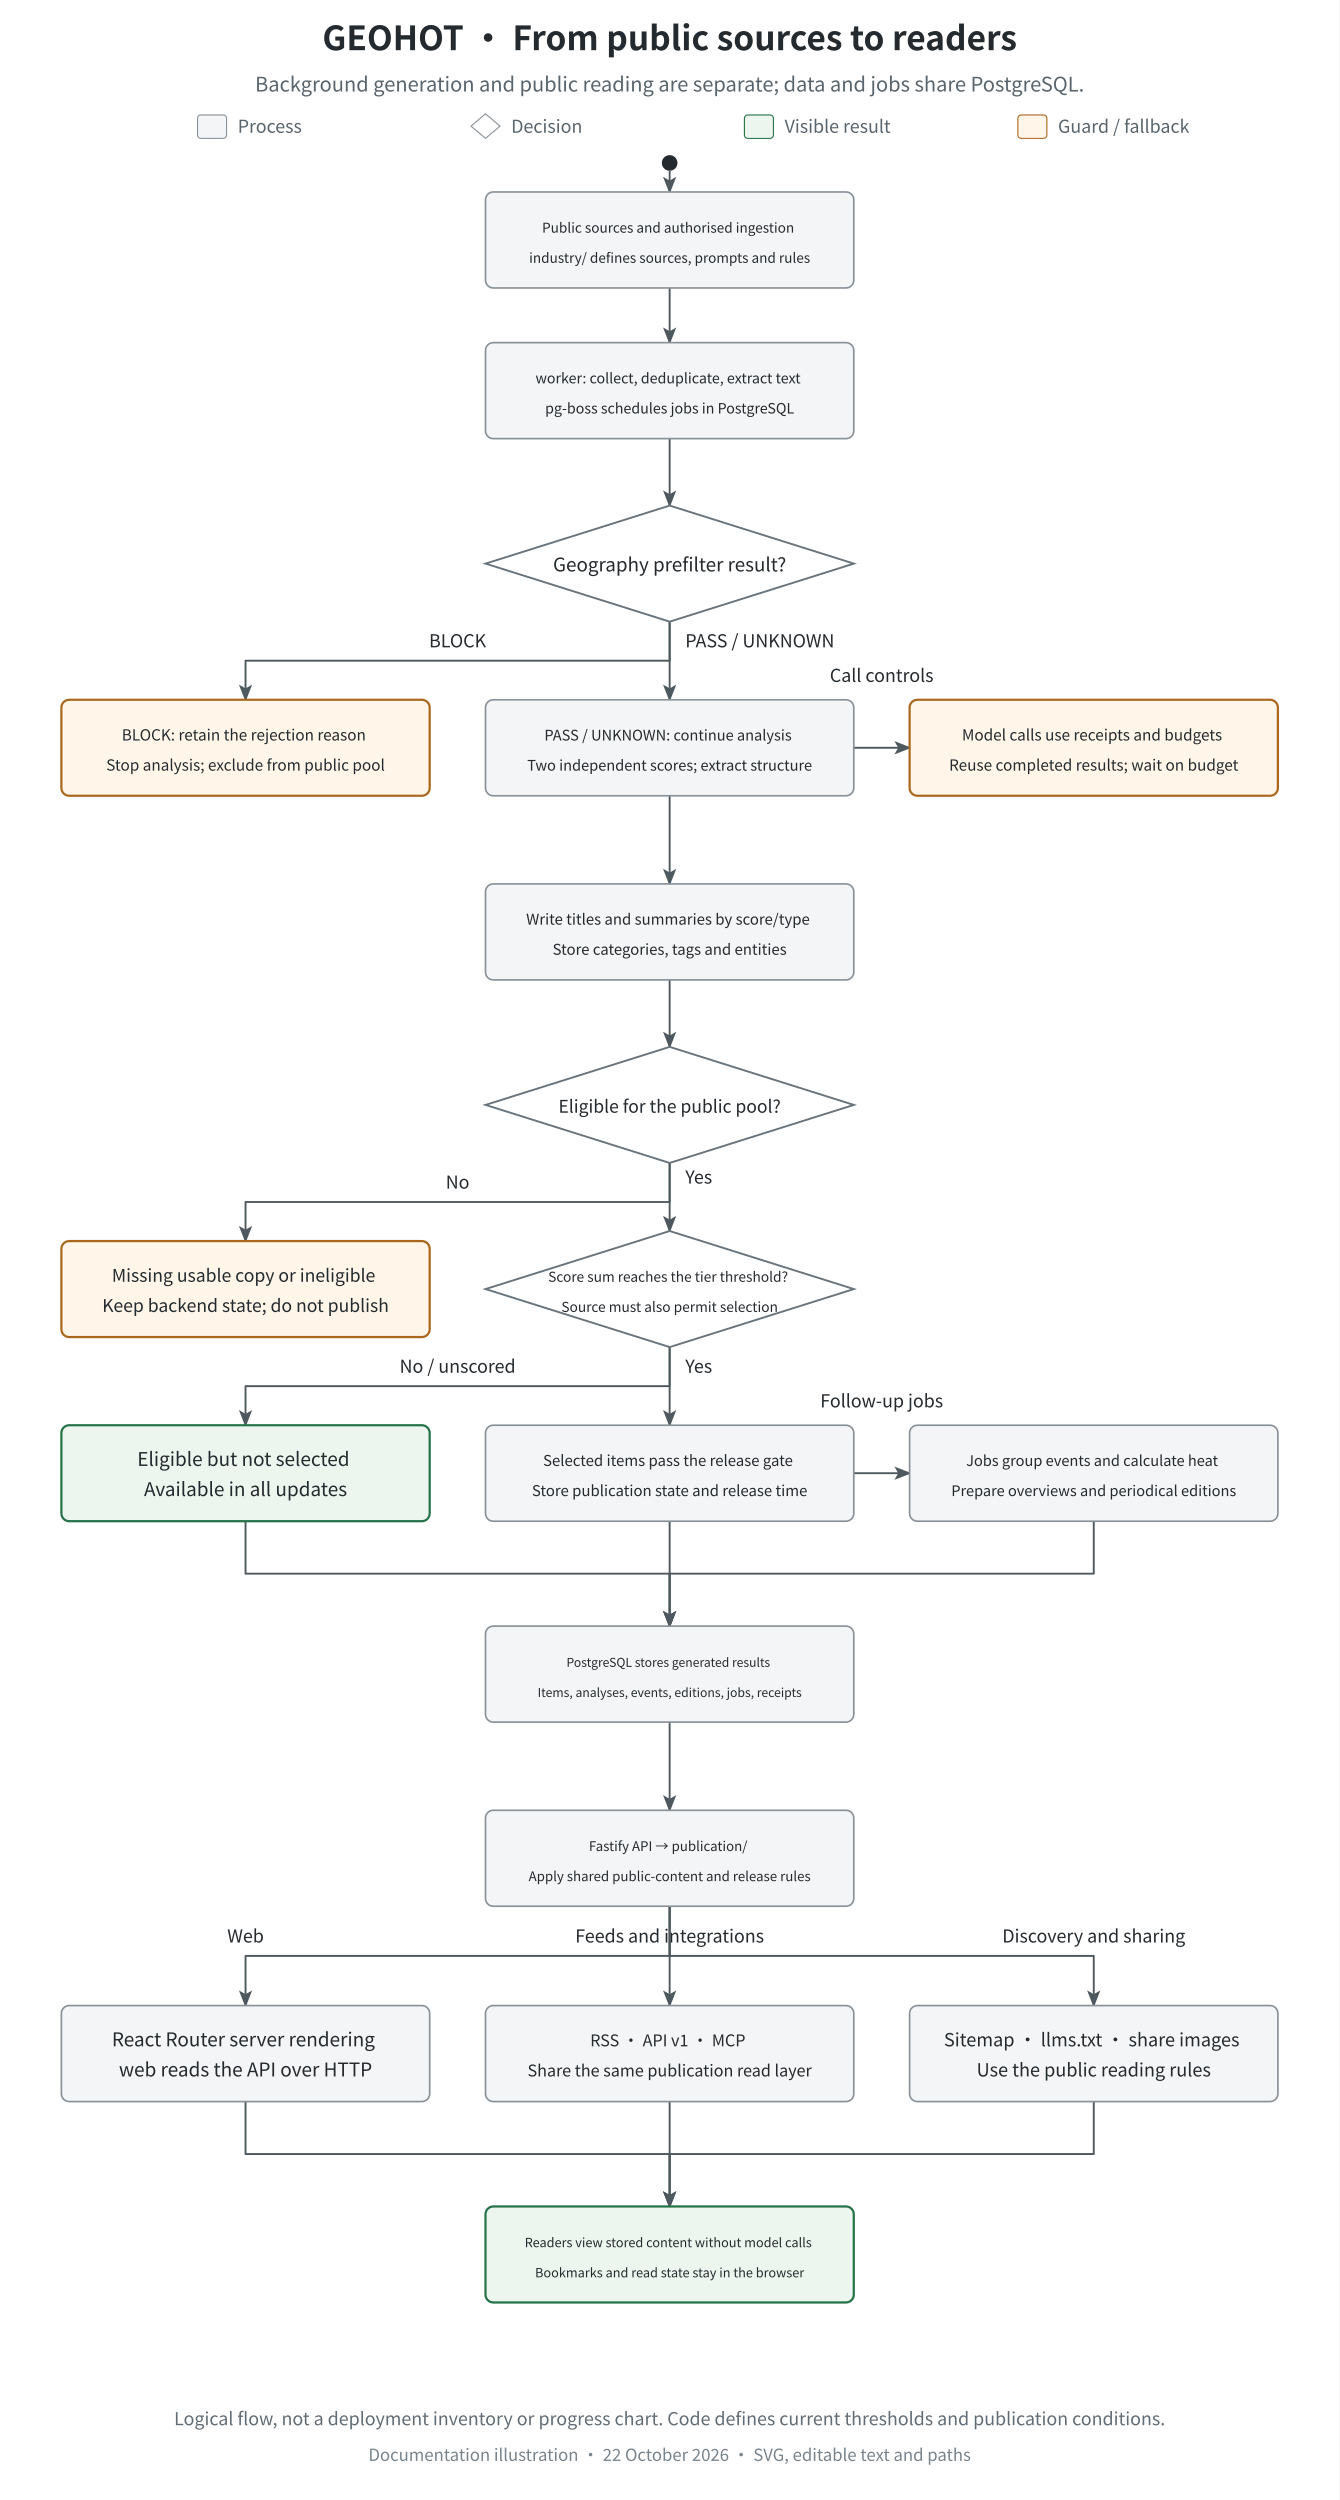
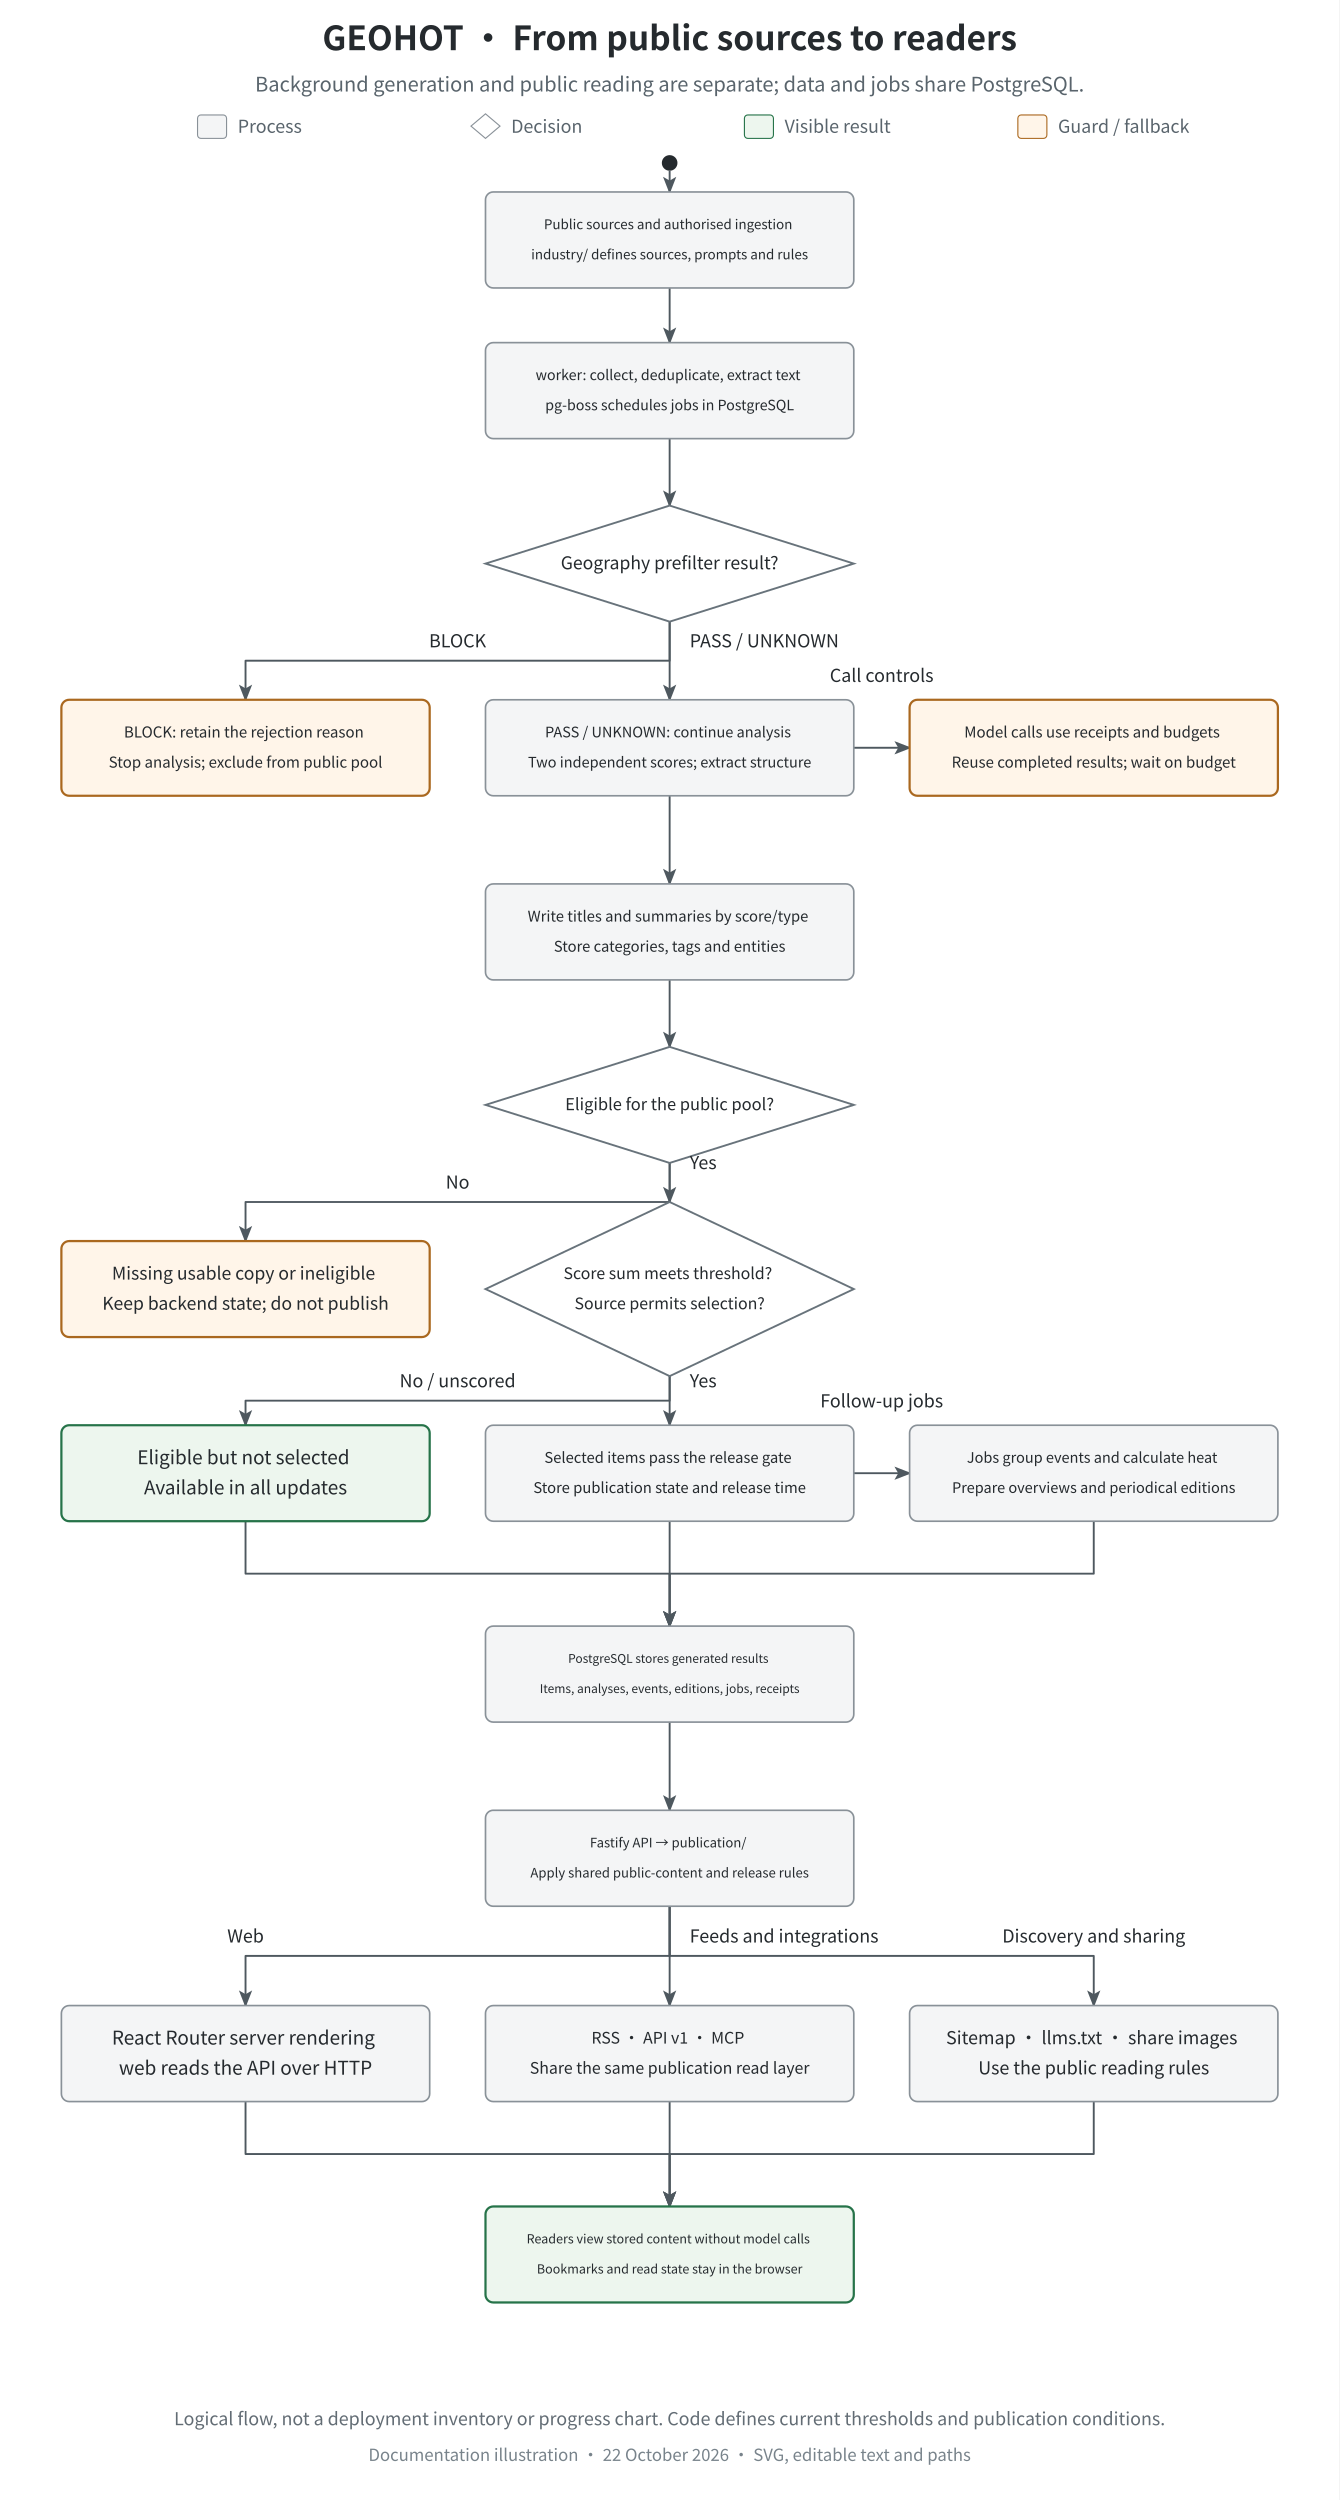
<svg xmlns="http://www.w3.org/2000/svg" width="1200" height="2240" viewBox="0 0 1200 2240" role="img" aria-labelledby="title description" xml:lang="en">
  <defs>
    <marker id="arrow" markerWidth="9" markerHeight="7" refX="8" refY="3.5" orient="auto">
      <path d="M 0 0 L 9 3.5 L 0 7 L 2 3.5 Z" fill="#4e585f" />
    </marker>
  </defs>
  <rect width="1200" height="2240" fill="#ffffff" />
  <g font-family="Segoe UI, Microsoft YaHei, Noto Sans CJK SC, Arial, sans-serif">
-     <path d="M 600 258 V 282.5 H 600 V 307" fill="none" stroke="#4e585f" stroke-width="1.7" stroke-linecap="round" stroke-linejoin="round" marker-end="url(#arrow)" />
-     <path d="M 600 393 V 423 H 600 V 453" fill="none" stroke="#4e585f" stroke-width="1.7" stroke-linecap="round" stroke-linejoin="round" marker-end="url(#arrow)" />
-     <path d="M 600 557 V 592 H 220 V 627" fill="none" stroke="#4e585f" stroke-width="1.7" stroke-linecap="round" stroke-linejoin="round" marker-end="url(#arrow)" />
-     <text x="410" y="580" text-anchor="middle" font-size="16" font-weight="400" fill="#252a2e">
-       <tspan x="410" dy="0">BLOCK</tspan>
-     </text>
-     <path d="M 600 557 V 592 H 600 V 627" fill="none" stroke="#4e585f" stroke-width="1.7" stroke-linecap="round" stroke-linejoin="round" marker-end="url(#arrow)" />
-     <text x="614" y="580" text-anchor="start" font-size="16" font-weight="400" fill="#252a2e">
-       <tspan x="614" dy="0">PASS / UNKNOWN</tspan>
-     </text>
-     <path d="M 765 670 H 815" fill="none" stroke="#4e585f" stroke-width="1.7" stroke-linecap="round" stroke-linejoin="round" marker-end="url(#arrow)" />
-     <text x="790" y="611" text-anchor="middle" font-size="16" font-weight="400" fill="#252a2e">
-       <tspan x="790" dy="0">Call controls</tspan>
-     </text>
-     <path d="M 600 713 V 752.5 H 600 V 792" fill="none" stroke="#4e585f" stroke-width="1.7" stroke-linecap="round" stroke-linejoin="round" marker-end="url(#arrow)" />
-     <path d="M 600 878 V 908 H 600 V 938" fill="none" stroke="#4e585f" stroke-width="1.7" stroke-linecap="round" stroke-linejoin="round" marker-end="url(#arrow)" />
-     <path d="M 600 1042 V 1077 H 220 V 1112" fill="none" stroke="#4e585f" stroke-width="1.7" stroke-linecap="round" stroke-linejoin="round" marker-end="url(#arrow)" />
-     <text x="410" y="1065" text-anchor="middle" font-size="16" font-weight="400" fill="#252a2e">
-       <tspan x="410" dy="0">No</tspan>
-     </text>
-     <path d="M 600 1042 V 1072.5 H 600 V 1103" fill="none" stroke="#4e585f" stroke-width="1.7" stroke-linecap="round" stroke-linejoin="round" marker-end="url(#arrow)" />
-     <text x="614" y="1060.5" text-anchor="start" font-size="16" font-weight="400" fill="#252a2e">
-       <tspan x="614" dy="0">Yes</tspan>
-     </text>
-     <path d="M 600 1207 V 1242 H 220 V 1277" fill="none" stroke="#4e585f" stroke-width="1.7" stroke-linecap="round" stroke-linejoin="round" marker-end="url(#arrow)" />
-     <text x="410" y="1230" text-anchor="middle" font-size="16" font-weight="400" fill="#252a2e">
-       <tspan x="410" dy="0">No / unscored</tspan>
-     </text>
-     <path d="M 600 1207 V 1242 H 600 V 1277" fill="none" stroke="#4e585f" stroke-width="1.7" stroke-linecap="round" stroke-linejoin="round" marker-end="url(#arrow)" />
-     <text x="614" y="1230" text-anchor="start" font-size="16" font-weight="400" fill="#252a2e">
-       <tspan x="614" dy="0">Yes</tspan>
-     </text>
-     <path d="M 765 1320 H 815" fill="none" stroke="#4e585f" stroke-width="1.7" stroke-linecap="round" stroke-linejoin="round" marker-end="url(#arrow)" />
-     <text x="790" y="1261" text-anchor="middle" font-size="16" font-weight="400" fill="#252a2e">
-       <tspan x="790" dy="0">Follow-up jobs</tspan>
-     </text>
-     <path d="M 220 1363 V 1410 H 600 V 1457" fill="none" stroke="#4e585f" stroke-width="1.7" stroke-linecap="round" stroke-linejoin="round" marker-end="url(#arrow)" />
-     <path d="M 600 1363 V 1410 H 600 V 1457" fill="none" stroke="#4e585f" stroke-width="1.7" stroke-linecap="round" stroke-linejoin="round" marker-end="url(#arrow)" />
-     <path d="M 980 1363 V 1410 H 600 V 1457" fill="none" stroke="#4e585f" stroke-width="1.7" stroke-linecap="round" stroke-linejoin="round" marker-end="url(#arrow)" />
-     <path d="M 600 1543 V 1582.5 H 600 V 1622" fill="none" stroke="#4e585f" stroke-width="1.7" stroke-linecap="round" stroke-linejoin="round" marker-end="url(#arrow)" />
-     <path d="M 600 1708 V 1752.5 H 220 V 1797" fill="none" stroke="#4e585f" stroke-width="1.7" stroke-linecap="round" stroke-linejoin="round" marker-end="url(#arrow)" />
-     <text x="220" y="1740.5" text-anchor="middle" font-size="16" font-weight="400" fill="#252a2e">
-       <tspan x="220" dy="0">Web</tspan>
-     </text>
-     <path d="M 600 1708 V 1752.5 H 600 V 1797" fill="none" stroke="#4e585f" stroke-width="1.7" stroke-linecap="round" stroke-linejoin="round" marker-end="url(#arrow)" />
-     <text x="600" y="1740.5" text-anchor="middle" font-size="16" font-weight="400" fill="#252a2e">
-       <tspan x="600" dy="0">Feeds and integrations</tspan>
-     </text>
-     <path d="M 600 1708 V 1752.5 H 980 V 1797" fill="none" stroke="#4e585f" stroke-width="1.7" stroke-linecap="round" stroke-linejoin="round" marker-end="url(#arrow)" />
-     <text x="980" y="1740.5" text-anchor="middle" font-size="16" font-weight="400" fill="#252a2e">
-       <tspan x="980" dy="0">Discovery and sharing</tspan>
-     </text>
-     <path d="M 220 1883 V 1930 H 600 V 1977" fill="none" stroke="#4e585f" stroke-width="1.7" stroke-linecap="round" stroke-linejoin="round" marker-end="url(#arrow)" />
-     <path d="M 600 1883 V 1930 H 600 V 1977" fill="none" stroke="#4e585f" stroke-width="1.7" stroke-linecap="round" stroke-linejoin="round" marker-end="url(#arrow)" />
-     <path d="M 980 1883 V 1930 H 600 V 1977" fill="none" stroke="#4e585f" stroke-width="1.7" stroke-linecap="round" stroke-linejoin="round" marker-end="url(#arrow)" />
+     <path data-edge="entry-collect" d="M 600 258 V 282.5 H 600 V 307" fill="none" stroke="#4e585f" stroke-width="1.7" stroke-linecap="round" stroke-linejoin="round" marker-end="url(#arrow)" />
+     <path data-edge="collect-prefilter" d="M 600 393 V 423 H 600 V 453" fill="none" stroke="#4e585f" stroke-width="1.7" stroke-linecap="round" stroke-linejoin="round" marker-end="url(#arrow)" />
+     <path data-edge="prefilter-blocked" d="M 600 557 V 592 H 220 V 627" fill="none" stroke="#4e585f" stroke-width="1.7" stroke-linecap="round" stroke-linejoin="round" marker-end="url(#arrow)" />
+     <path data-edge="prefilter-analyze" d="M 600 557 V 592 H 600 V 627" fill="none" stroke="#4e585f" stroke-width="1.7" stroke-linecap="round" stroke-linejoin="round" marker-end="url(#arrow)" />
+     <path data-edge="analyze-receipt" d="M 765 670 H 815" fill="none" stroke="#4e585f" stroke-width="1.7" stroke-linecap="round" stroke-linejoin="round" marker-end="url(#arrow)" />
+     <path data-edge="analyze-writing" d="M 600 713 V 752.5 H 600 V 792" fill="none" stroke="#4e585f" stroke-width="1.7" stroke-linecap="round" stroke-linejoin="round" marker-end="url(#arrow)" />
+     <path data-edge="writing-eligible" d="M 600 878 V 908 H 600 V 938" fill="none" stroke="#4e585f" stroke-width="1.7" stroke-linecap="round" stroke-linejoin="round" marker-end="url(#arrow)" />
+     <path data-edge="eligible-hold" d="M 600 1042 V 1077 H 220 V 1112" fill="none" stroke="#4e585f" stroke-width="1.7" stroke-linecap="round" stroke-linejoin="round" marker-end="url(#arrow)" />
+     <path data-edge="eligible-select" d="M 600 1042 V 1059.5 H 600 V 1077" fill="none" stroke="#4e585f" stroke-width="1.7" stroke-linecap="round" stroke-linejoin="round" marker-end="url(#arrow)" />
+     <path data-edge="select-pool" d="M 600 1233 V 1255 H 220 V 1277" fill="none" stroke="#4e585f" stroke-width="1.7" stroke-linecap="round" stroke-linejoin="round" marker-end="url(#arrow)" />
+     <path data-edge="select-selected" d="M 600 1233 V 1255 H 600 V 1277" fill="none" stroke="#4e585f" stroke-width="1.7" stroke-linecap="round" stroke-linejoin="round" marker-end="url(#arrow)" />
+     <path data-edge="selected-events" d="M 765 1320 H 815" fill="none" stroke="#4e585f" stroke-width="1.7" stroke-linecap="round" stroke-linejoin="round" marker-end="url(#arrow)" />
+     <path data-edge="pool-db" d="M 220 1363 V 1410 H 600 V 1457" fill="none" stroke="#4e585f" stroke-width="1.7" stroke-linecap="round" stroke-linejoin="round" marker-end="url(#arrow)" />
+     <path data-edge="selected-db" d="M 600 1363 V 1410 H 600 V 1457" fill="none" stroke="#4e585f" stroke-width="1.7" stroke-linecap="round" stroke-linejoin="round" marker-end="url(#arrow)" />
+     <path data-edge="events-db" d="M 980 1363 V 1410 H 600 V 1457" fill="none" stroke="#4e585f" stroke-width="1.7" stroke-linecap="round" stroke-linejoin="round" marker-end="url(#arrow)" />
+     <path data-edge="db-pub" d="M 600 1543 V 1582.5 H 600 V 1622" fill="none" stroke="#4e585f" stroke-width="1.7" stroke-linecap="round" stroke-linejoin="round" marker-end="url(#arrow)" />
+     <path data-edge="pub-web" d="M 600 1708 V 1752.5 H 220 V 1797" fill="none" stroke="#4e585f" stroke-width="1.7" stroke-linecap="round" stroke-linejoin="round" marker-end="url(#arrow)" />
+     <path data-edge="pub-feeds" d="M 600 1708 V 1752.5 H 600 V 1797" fill="none" stroke="#4e585f" stroke-width="1.7" stroke-linecap="round" stroke-linejoin="round" marker-end="url(#arrow)" />
+     <path data-edge="pub-public" d="M 600 1708 V 1752.5 H 980 V 1797" fill="none" stroke="#4e585f" stroke-width="1.7" stroke-linecap="round" stroke-linejoin="round" marker-end="url(#arrow)" />
+     <path data-edge="web-reader" d="M 220 1883 V 1930 H 600 V 1977" fill="none" stroke="#4e585f" stroke-width="1.7" stroke-linecap="round" stroke-linejoin="round" marker-end="url(#arrow)" />
+     <path data-edge="feeds-reader" d="M 600 1883 V 1930 H 600 V 1977" fill="none" stroke="#4e585f" stroke-width="1.7" stroke-linecap="round" stroke-linejoin="round" marker-end="url(#arrow)" />
+     <path data-edge="public-reader" d="M 980 1883 V 1930 H 600 V 1977" fill="none" stroke="#4e585f" stroke-width="1.7" stroke-linecap="round" stroke-linejoin="round" marker-end="url(#arrow)" />
    <circle cx="600" cy="146" r="7" fill="#252a2e" />
    <path d="M 600 153 V 172" stroke="#4e585f" stroke-width="1.7" marker-end="url(#arrow)" />
-     <rect x="435" y="172" width="330" height="86" rx="7" fill="#f4f5f6" stroke="#899198" stroke-width="1.5" />
-     <text x="600" y="208.5" text-anchor="middle" font-size="12.18" font-weight="400" fill="#252a2e">
-       <tspan x="600" dy="0">Public sources and authorised ingestion</tspan>
-       <tspan x="600" dy="27">industry/ defines sources, prompts and rules</tspan>
-     </text>
-     <rect x="435" y="307" width="330" height="86" rx="7" fill="#f4f5f6" stroke="#899198" stroke-width="1.5" />
-     <text x="600" y="343.5" text-anchor="middle" font-size="12.76" font-weight="400" fill="#252a2e">
-       <tspan x="600" dy="0">worker: collect, deduplicate, extract text</tspan>
-       <tspan x="600" dy="27">pg-boss schedules jobs in PostgreSQL</tspan>
-     </text>
-     <path d="M 600 453 L 765 505 L 600 557 L 435 505 Z" fill="#ffffff" stroke="#68737b" stroke-width="1.7" />
-     <text x="600" y="512" text-anchor="middle" font-size="16.87" font-weight="500" fill="#252a2e">
-       <tspan x="600" dy="0">Geography prefilter result?</tspan>
-     </text>
-     <rect x="55" y="627" width="330" height="86" rx="7" fill="#fff5e9" stroke="#aa681f" stroke-width="2" />
-     <text x="220" y="663.5" text-anchor="middle" font-size="13.74" font-weight="400" fill="#252a2e">
-       <tspan x="220" dy="0">BLOCK: retain the rejection reason</tspan>
-       <tspan x="220" dy="27">Stop analysis; exclude from public pool</tspan>
-     </text>
-     <rect x="435" y="627" width="330" height="86" rx="7" fill="#f4f5f6" stroke="#899198" stroke-width="1.5" />
-     <text x="600" y="663.5" text-anchor="middle" font-size="13.07" font-weight="400" fill="#252a2e">
-       <tspan x="600" dy="0">PASS / UNKNOWN: continue analysis</tspan>
-       <tspan x="600" dy="27">Two independent scores; extract structure</tspan>
-     </text>
-     <rect x="815" y="627" width="330" height="86" rx="7" fill="#fff5e9" stroke="#aa681f" stroke-width="2" />
-     <text x="980" y="663.5" text-anchor="middle" font-size="13.74" font-weight="400" fill="#252a2e">
-       <tspan x="980" dy="0">Model calls use receipts and budgets</tspan>
-       <tspan x="980" dy="27">Reuse completed results; wait on budget</tspan>
-     </text>
-     <rect x="435" y="792" width="330" height="86" rx="7" fill="#f4f5f6" stroke="#899198" stroke-width="1.5" />
-     <text x="600" y="828.5" text-anchor="middle" font-size="13.39" font-weight="400" fill="#252a2e">
-       <tspan x="600" dy="0">Write titles and summaries by score/type</tspan>
-       <tspan x="600" dy="27">Store categories, tags and entities</tspan>
-     </text>
-     <path d="M 600 938 L 765 990 L 600 1042 L 435 990 Z" fill="#ffffff" stroke="#68737b" stroke-width="1.7" />
-     <text x="600" y="997" text-anchor="middle" font-size="15.7" font-weight="500" fill="#252a2e">
-       <tspan x="600" dy="0">Eligible for the public pool?</tspan>
-     </text>
-     <rect x="55" y="1112" width="330" height="86" rx="7" fill="#fff5e9" stroke="#aa681f" stroke-width="2" />
-     <text x="220" y="1148.5" text-anchor="middle" font-size="15.76" font-weight="400" fill="#252a2e">
-       <tspan x="220" dy="0">Missing usable copy or ineligible</tspan>
-       <tspan x="220" dy="27">Keep backend state; do not publish</tspan>
-     </text>
-     <path d="M 600 1103 L 765 1155 L 600 1207 L 435 1155 Z" fill="#ffffff" stroke="#68737b" stroke-width="1.7" />
-     <text x="600" y="1148.5" text-anchor="middle" font-size="12.31" font-weight="500" fill="#252a2e">
-       <tspan x="600" dy="0">Score sum reaches the tier threshold?</tspan>
-       <tspan x="600" dy="27">Source must also permit selection</tspan>
-     </text>
-     <rect x="55" y="1277" width="330" height="86" rx="7" fill="#edf6ee" stroke="#267349" stroke-width="2" />
-     <text x="220" y="1313.5" text-anchor="middle" font-size="17" font-weight="400" fill="#252a2e">
-       <tspan x="220" dy="0">Eligible but not selected</tspan>
-       <tspan x="220" dy="27">Available in all updates</tspan>
-     </text>
-     <rect x="435" y="1277" width="330" height="86" rx="7" fill="#f4f5f6" stroke="#899198" stroke-width="1.5" />
-     <text x="600" y="1313.5" text-anchor="middle" font-size="13.39" font-weight="400" fill="#252a2e">
-       <tspan x="600" dy="0">Selected items pass the release gate</tspan>
-       <tspan x="600" dy="27">Store publication state and release time</tspan>
-     </text>
-     <rect x="815" y="1277" width="330" height="86" rx="7" fill="#f4f5f6" stroke="#899198" stroke-width="1.5" />
-     <text x="980" y="1313.5" text-anchor="middle" font-size="13.07" font-weight="400" fill="#252a2e">
-       <tspan x="980" dy="0">Jobs group events and calculate heat</tspan>
-       <tspan x="980" dy="27">Prepare overviews and periodical editions</tspan>
-     </text>
-     <rect x="435" y="1457" width="330" height="86" rx="7" fill="#f4f5f6" stroke="#899198" stroke-width="1.5" />
-     <text x="600" y="1493.5" text-anchor="middle" font-size="10.93" font-weight="400" fill="#252a2e">
-       <tspan x="600" dy="0">PostgreSQL stores generated results</tspan>
-       <tspan x="600" dy="27">Items, analyses, events, editions, jobs, receipts</tspan>
-     </text>
-     <rect x="435" y="1622" width="330" height="86" rx="7" fill="#f4f5f6" stroke="#899198" stroke-width="1.5" />
-     <text x="600" y="1658.5" text-anchor="middle" font-size="11.9" font-weight="400" fill="#252a2e">
-       <tspan x="600" dy="0">Fastify API → publication/</tspan>
-       <tspan x="600" dy="27">Apply shared public-content and release rules</tspan>
-     </text>
-     <rect x="55" y="1797" width="330" height="86" rx="7" fill="#f4f5f6" stroke="#899198" stroke-width="1.5" />
-     <text x="220" y="1833.5" text-anchor="middle" font-size="17" font-weight="400" fill="#252a2e">
-       <tspan x="220" dy="0">React Router server rendering</tspan>
-       <tspan x="220" dy="27">web reads the API over HTTP</tspan>
-     </text>
-     <rect x="435" y="1797" width="330" height="86" rx="7" fill="#f4f5f6" stroke="#899198" stroke-width="1.5" />
-     <text x="600" y="1833.5" text-anchor="middle" font-size="14.48" font-weight="400" fill="#252a2e">
-       <tspan x="600" dy="0">RSS · API v1 · MCP</tspan>
-       <tspan x="600" dy="27">Share the same publication read layer</tspan>
-     </text>
-     <rect x="815" y="1797" width="330" height="86" rx="7" fill="#f4f5f6" stroke="#899198" stroke-width="1.5" />
-     <text x="980" y="1833.5" text-anchor="middle" font-size="16.23" font-weight="400" fill="#252a2e">
-       <tspan x="980" dy="0">Sitemap · llms.txt · share images</tspan>
-       <tspan x="980" dy="27">Use the public reading rules</tspan>
-     </text>
-     <rect x="435" y="1977" width="330" height="86" rx="7" fill="#edf6ee" stroke="#267349" stroke-width="2" />
-     <text x="600" y="2013.5" text-anchor="middle" font-size="11.4" font-weight="400" fill="#252a2e">
-       <tspan x="600" dy="0">Readers view stored content without model calls</tspan>
-       <tspan x="600" dy="27">Bookmarks and read state stay in the browser</tspan>
+     <g data-node="entry" data-kind="process" data-cx="600" data-cy="215" data-half-height="43">
+       <rect x="435" y="172" width="330" height="86" rx="7" fill="#f4f5f6" stroke="#899198" stroke-width="1.5" />
+       <text data-node-label="entry" x="600" y="205.34" text-anchor="middle" font-size="12" font-weight="400" fill="#252a2e">
+         <tspan x="600" dy="0">Public sources and authorised ingestion</tspan>
+         <tspan x="600" dy="27">industry/ defines sources, prompts and rules</tspan>
+       </text>
+     </g>
+     <g data-node="collect" data-kind="process" data-cx="600" data-cy="350" data-half-height="43">
+       <rect x="435" y="307" width="330" height="86" rx="7" fill="#f4f5f6" stroke="#899198" stroke-width="1.5" />
+       <text data-node-label="collect" x="600" y="340.58" text-anchor="middle" font-size="12.75" font-weight="400" fill="#252a2e">
+         <tspan x="600" dy="0">worker: collect, deduplicate, extract text</tspan>
+         <tspan x="600" dy="27">pg-boss schedules jobs in PostgreSQL</tspan>
+       </text>
+     </g>
+     <g data-node="prefilter" data-kind="decision" data-cx="600" data-cy="505" data-half-height="52">
+       <path d="M 600 453 L 765 505 L 600 557 L 435 505 Z" fill="#ffffff" stroke="#68737b" stroke-width="1.7" />
+       <text data-node-label="prefilter" x="600" y="510.04" text-anchor="middle" font-size="15.75" font-weight="500" fill="#252a2e">
+         <tspan x="600" dy="0">Geography prefilter result?</tspan>
+       </text>
+     </g>
+     <g data-node="blocked" data-kind="guard" data-cx="220" data-cy="670" data-half-height="43">
+       <rect x="55" y="627" width="330" height="86" rx="7" fill="#fff5e9" stroke="#aa681f" stroke-width="2" />
+       <text data-node-label="blocked" x="220" y="660.82" text-anchor="middle" font-size="13.5" font-weight="400" fill="#252a2e">
+         <tspan x="220" dy="0">BLOCK: retain the rejection reason</tspan>
+         <tspan x="220" dy="27">Stop analysis; exclude from public pool</tspan>
+       </text>
+     </g>
+     <g data-node="analyze" data-kind="process" data-cx="600" data-cy="670" data-half-height="43">
+       <rect x="435" y="627" width="330" height="86" rx="7" fill="#f4f5f6" stroke="#899198" stroke-width="1.5" />
+       <text data-node-label="analyze" x="600" y="660.66" text-anchor="middle" font-size="13" font-weight="400" fill="#252a2e">
+         <tspan x="600" dy="0">PASS / UNKNOWN: continue analysis</tspan>
+         <tspan x="600" dy="27">Two independent scores; extract structure</tspan>
+       </text>
+     </g>
+     <g data-node="receipt" data-kind="guard" data-cx="980" data-cy="670" data-half-height="43">
+       <rect x="815" y="627" width="330" height="86" rx="7" fill="#fff5e9" stroke="#aa681f" stroke-width="2" />
+       <text data-node-label="receipt" x="980" y="660.82" text-anchor="middle" font-size="13.5" font-weight="400" fill="#252a2e">
+         <tspan x="980" dy="0">Model calls use receipts and budgets</tspan>
+         <tspan x="980" dy="27">Reuse completed results; wait on budget</tspan>
+       </text>
+     </g>
+     <g data-node="writing" data-kind="process" data-cx="600" data-cy="835" data-half-height="43">
+       <rect x="435" y="792" width="330" height="86" rx="7" fill="#f4f5f6" stroke="#899198" stroke-width="1.5" />
+       <text data-node-label="writing" x="600" y="825.74" text-anchor="middle" font-size="13.25" font-weight="400" fill="#252a2e">
+         <tspan x="600" dy="0">Write titles and summaries by score/type</tspan>
+         <tspan x="600" dy="27">Store categories, tags and entities</tspan>
+       </text>
+     </g>
+     <g data-node="eligible" data-kind="decision" data-cx="600" data-cy="990" data-half-height="52">
+       <path d="M 600 938 L 765 990 L 600 1042 L 435 990 Z" fill="#ffffff" stroke="#68737b" stroke-width="1.7" />
+       <text data-node-label="eligible" x="600" y="994.72" text-anchor="middle" font-size="14.75" font-weight="500" fill="#252a2e">
+         <tspan x="600" dy="0">Eligible for the public pool?</tspan>
+       </text>
+     </g>
+     <g data-node="hold" data-kind="guard" data-cx="220" data-cy="1155" data-half-height="43">
+       <rect x="55" y="1112" width="330" height="86" rx="7" fill="#fff5e9" stroke="#aa681f" stroke-width="2" />
+       <text data-node-label="hold" x="220" y="1146.54" text-anchor="middle" font-size="15.75" font-weight="400" fill="#252a2e">
+         <tspan x="220" dy="0">Missing usable copy or ineligible</tspan>
+         <tspan x="220" dy="27">Keep backend state; do not publish</tspan>
+       </text>
+     </g>
+     <g data-node="select" data-kind="decision" data-cx="600" data-cy="1155" data-half-height="78">
+       <path d="M 600 1077 L 765 1155 L 600 1233 L 435 1155 Z" fill="#ffffff" stroke="#68737b" stroke-width="1.7" />
+       <text data-node-label="select" x="600" y="1146.06" text-anchor="middle" font-size="14.25" font-weight="500" fill="#252a2e">
+         <tspan x="600" dy="0">Score sum meets threshold?</tspan>
+         <tspan x="600" dy="27">Source permits selection?</tspan>
+       </text>
+     </g>
+     <g data-node="pool" data-kind="result" data-cx="220" data-cy="1320" data-half-height="43">
+       <rect x="55" y="1277" width="330" height="86" rx="7" fill="#edf6ee" stroke="#267349" stroke-width="2" />
+       <text data-node-label="pool" x="220" y="1311.94" text-anchor="middle" font-size="17" font-weight="400" fill="#252a2e">
+         <tspan x="220" dy="0">Eligible but not selected</tspan>
+         <tspan x="220" dy="27">Available in all updates</tspan>
+       </text>
+     </g>
+     <g data-node="selected" data-kind="process" data-cx="600" data-cy="1320" data-half-height="43">
+       <rect x="435" y="1277" width="330" height="86" rx="7" fill="#f4f5f6" stroke="#899198" stroke-width="1.5" />
+       <text data-node-label="selected" x="600" y="1310.74" text-anchor="middle" font-size="13.25" font-weight="400" fill="#252a2e">
+         <tspan x="600" dy="0">Selected items pass the release gate</tspan>
+         <tspan x="600" dy="27">Store publication state and release time</tspan>
+       </text>
+     </g>
+     <g data-node="events" data-kind="process" data-cx="980" data-cy="1320" data-half-height="43">
+       <rect x="815" y="1277" width="330" height="86" rx="7" fill="#f4f5f6" stroke="#899198" stroke-width="1.5" />
+       <text data-node-label="events" x="980" y="1310.66" text-anchor="middle" font-size="13" font-weight="400" fill="#252a2e">
+         <tspan x="980" dy="0">Jobs group events and calculate heat</tspan>
+         <tspan x="980" dy="27">Prepare overviews and periodical editions</tspan>
+       </text>
+     </g>
+     <g data-node="db" data-kind="process" data-cx="600" data-cy="1500" data-half-height="43">
+       <rect x="435" y="1457" width="330" height="86" rx="7" fill="#f4f5f6" stroke="#899198" stroke-width="1.5" />
+       <text data-node-label="db" x="600" y="1489.94" text-anchor="middle" font-size="10.75" font-weight="400" fill="#252a2e">
+         <tspan x="600" dy="0">PostgreSQL stores generated results</tspan>
+         <tspan x="600" dy="27">Items, analyses, events, editions, jobs, receipts</tspan>
+       </text>
+     </g>
+     <g data-node="pub" data-kind="process" data-cx="600" data-cy="1665" data-half-height="43">
+       <rect x="435" y="1622" width="330" height="86" rx="7" fill="#f4f5f6" stroke="#899198" stroke-width="1.5" />
+       <text data-node-label="pub" x="600" y="1655.26" text-anchor="middle" font-size="11.75" font-weight="400" fill="#252a2e">
+         <tspan x="600" dy="0">Fastify API → publication/</tspan>
+         <tspan x="600" dy="27">Apply shared public-content and release rules</tspan>
+       </text>
+     </g>
+     <g data-node="web" data-kind="process" data-cx="220" data-cy="1840" data-half-height="43">
+       <rect x="55" y="1797" width="330" height="86" rx="7" fill="#f4f5f6" stroke="#899198" stroke-width="1.5" />
+       <text data-node-label="web" x="220" y="1831.94" text-anchor="middle" font-size="17" font-weight="400" fill="#252a2e">
+         <tspan x="220" dy="0">React Router server rendering</tspan>
+         <tspan x="220" dy="27">web reads the API over HTTP</tspan>
+       </text>
+     </g>
+     <g data-node="feeds" data-kind="process" data-cx="600" data-cy="1840" data-half-height="43">
+       <rect x="435" y="1797" width="330" height="86" rx="7" fill="#f4f5f6" stroke="#899198" stroke-width="1.5" />
+       <text data-node-label="feeds" x="600" y="1831.06" text-anchor="middle" font-size="14.25" font-weight="400" fill="#252a2e">
+         <tspan x="600" dy="0">RSS · API v1 · MCP</tspan>
+         <tspan x="600" dy="27">Share the same publication read layer</tspan>
+       </text>
+     </g>
+     <g data-node="public" data-kind="process" data-cx="980" data-cy="1840" data-half-height="43">
+       <rect x="815" y="1797" width="330" height="86" rx="7" fill="#f4f5f6" stroke="#899198" stroke-width="1.5" />
+       <text data-node-label="public" x="980" y="1831.62" text-anchor="middle" font-size="16" font-weight="400" fill="#252a2e">
+         <tspan x="980" dy="0">Sitemap · llms.txt · share images</tspan>
+         <tspan x="980" dy="27">Use the public reading rules</tspan>
+       </text>
+     </g>
+     <g data-node="reader" data-kind="result" data-cx="600" data-cy="2020" data-half-height="43">
+       <rect x="435" y="1977" width="330" height="86" rx="7" fill="#edf6ee" stroke="#267349" stroke-width="2" />
+       <text data-node-label="reader" x="600" y="2010.1" text-anchor="middle" font-size="11.25" font-weight="400" fill="#252a2e">
+         <tspan x="600" dy="0">Readers view stored content without model calls</tspan>
+         <tspan x="600" dy="27">Bookmarks and read state stay in the browser</tspan>
+       </text>
+     </g>
+     <text data-edge-label="prefilter-blocked" x="410" y="580" text-anchor="middle" font-size="16" font-weight="400" fill="#252a2e">
+       <tspan x="410" dy="0">BLOCK</tspan>
+     </text>
+     <text data-edge-label="prefilter-analyze" x="618" y="580" text-anchor="start" font-size="16" font-weight="400" fill="#252a2e">
+       <tspan x="618" dy="0">PASS / UNKNOWN</tspan>
+     </text>
+     <text data-edge-label="analyze-receipt" x="790" y="611" text-anchor="middle" font-size="16" font-weight="400" fill="#252a2e">
+       <tspan x="790" dy="0">Call controls</tspan>
+     </text>
+     <text data-edge-label="eligible-hold" x="410" y="1065" text-anchor="middle" font-size="16" font-weight="400" fill="#252a2e">
+       <tspan x="410" dy="0">No</tspan>
+     </text>
+     <text data-edge-label="eligible-select" x="618" y="1047.5" text-anchor="start" font-size="16" font-weight="400" fill="#252a2e">
+       <tspan x="618" dy="0">Yes</tspan>
+     </text>
+     <text data-edge-label="select-pool" x="410" y="1243" text-anchor="middle" font-size="16" font-weight="400" fill="#252a2e">
+       <tspan x="410" dy="0">No / unscored</tspan>
+     </text>
+     <text data-edge-label="select-selected" x="618" y="1243" text-anchor="start" font-size="16" font-weight="400" fill="#252a2e">
+       <tspan x="618" dy="0">Yes</tspan>
+     </text>
+     <text data-edge-label="selected-events" x="790" y="1261" text-anchor="middle" font-size="16" font-weight="400" fill="#252a2e">
+       <tspan x="790" dy="0">Follow-up jobs</tspan>
+     </text>
+     <text data-edge-label="pub-web" x="220" y="1740.5" text-anchor="middle" font-size="16" font-weight="400" fill="#252a2e">
+       <tspan x="220" dy="0">Web</tspan>
+     </text>
+     <text data-edge-label="pub-feeds" x="618" y="1740.5" text-anchor="start" font-size="16" font-weight="400" fill="#252a2e">
+       <tspan x="618" dy="0">Feeds and integrations</tspan>
+     </text>
+     <text data-edge-label="pub-public" x="980" y="1740.5" text-anchor="middle" font-size="16" font-weight="400" fill="#252a2e">
+       <tspan x="980" dy="0">Discovery and sharing</tspan>
    </text>
    <text x="600" y="45" text-anchor="middle" font-size="30" font-weight="600" fill="#252a2e">
      <tspan x="600" dy="0">GEOHOT · From public sources to readers</tspan>
    </text>
    <text x="600" y="82" text-anchor="middle" font-size="18" font-weight="400" fill="#59646c">
      <tspan x="600" dy="0">Background generation and public reading are separate; data and jobs share PostgreSQL.</tspan>
    </text>
    <rect x="177" y="103" width="26" height="21" rx="3" fill="#f4f5f6" stroke="#899198" />
    <text x="213" y="119" text-anchor="start" font-size="16" font-weight="400" fill="#59646c">
      <tspan x="213" dy="0">Process</tspan>
    </text>
    <path d="M 435 102 l 13 11 l -13 11 l -13 -11 Z" fill="white" stroke="#899198" />
    <text x="458" y="119" text-anchor="start" font-size="16" font-weight="400" fill="#59646c">
      <tspan x="458" dy="0">Decision</tspan>
    </text>
    <rect x="667" y="103" width="26" height="21" rx="3" fill="#edf6ee" stroke="#267349" />
    <text x="703" y="119" text-anchor="start" font-size="16" font-weight="400" fill="#59646c">
      <tspan x="703" dy="0">Visible result</tspan>
    </text>
    <rect x="912" y="103" width="26" height="21" rx="3" fill="#fff5e9" stroke="#aa681f" />
    <text x="948" y="119" text-anchor="start" font-size="16" font-weight="400" fill="#59646c">
      <tspan x="948" dy="0">Guard / fallback</tspan>
    </text>
    <text x="600" y="2173" text-anchor="middle" font-size="16" font-weight="400" fill="#626c74">
      <tspan x="600" dy="0">Logical flow, not a deployment inventory or progress chart. Code defines current thresholds and publication conditions.</tspan>
    </text>
    <text x="600" y="2205" text-anchor="middle" font-size="15" font-weight="400" fill="#78838b">
      <tspan x="600" dy="0">Documentation illustration · 22 October 2026 · SVG, editable text and paths</tspan>
    </text>
  </g>
</svg>
